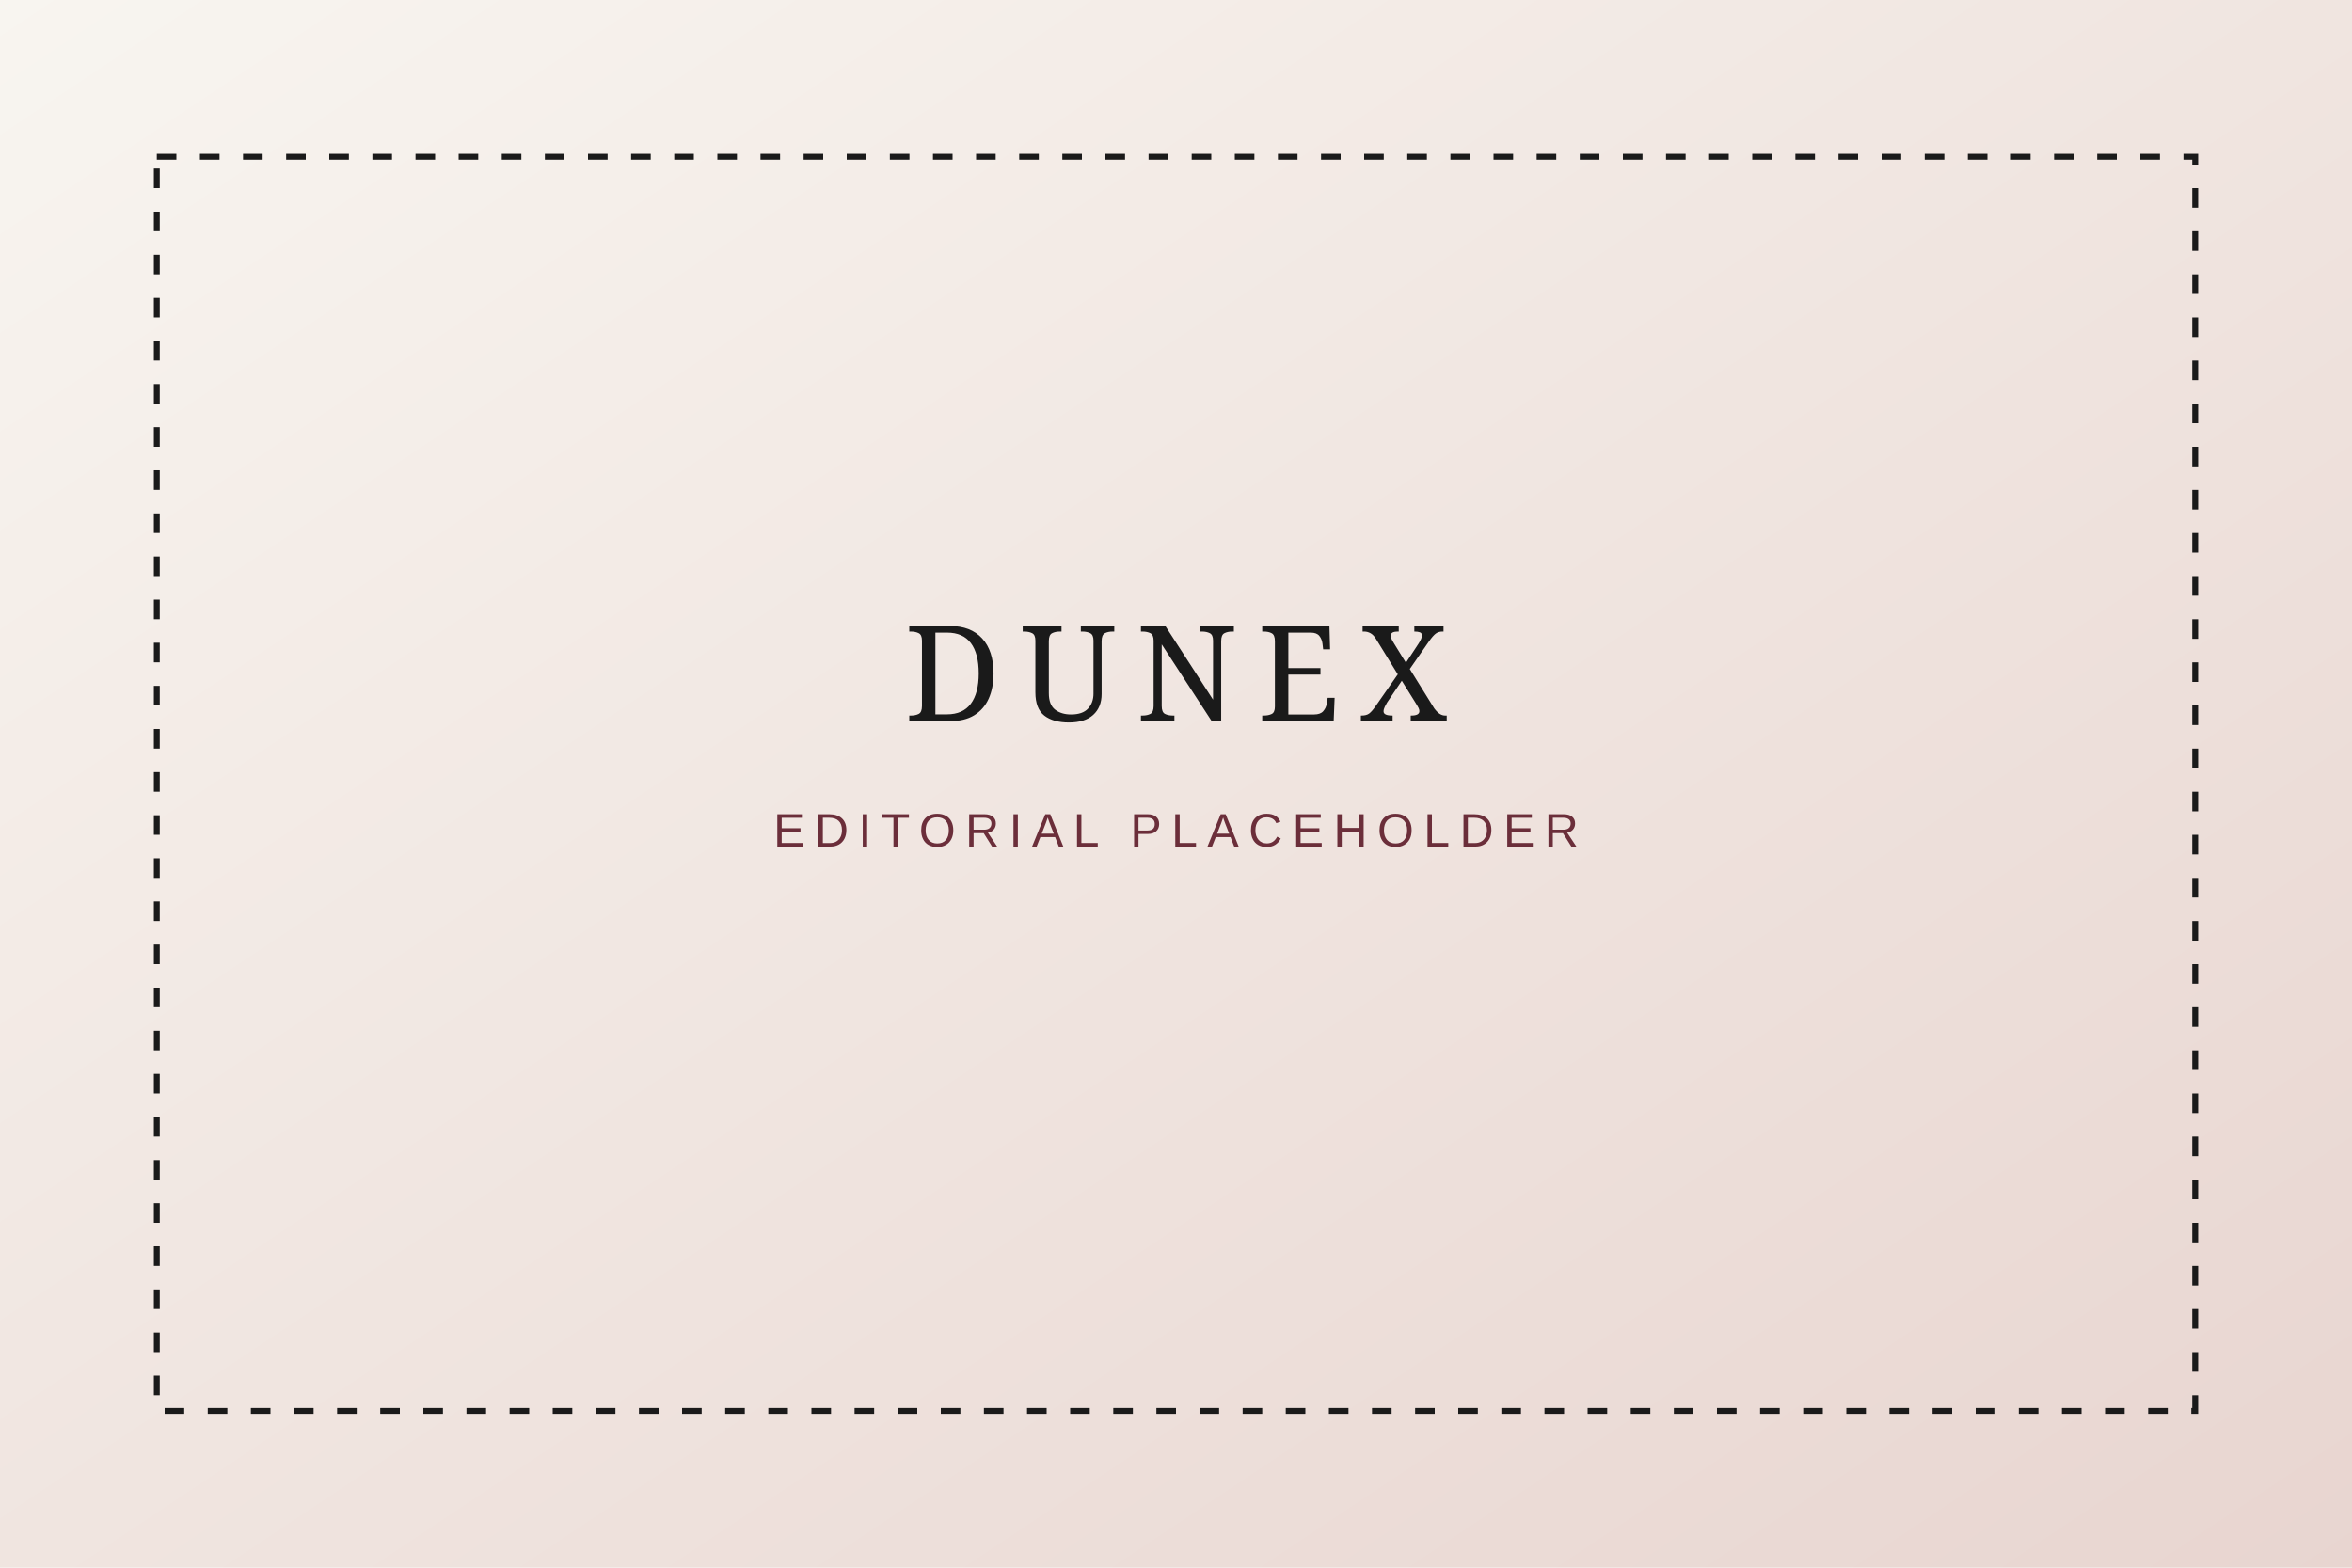
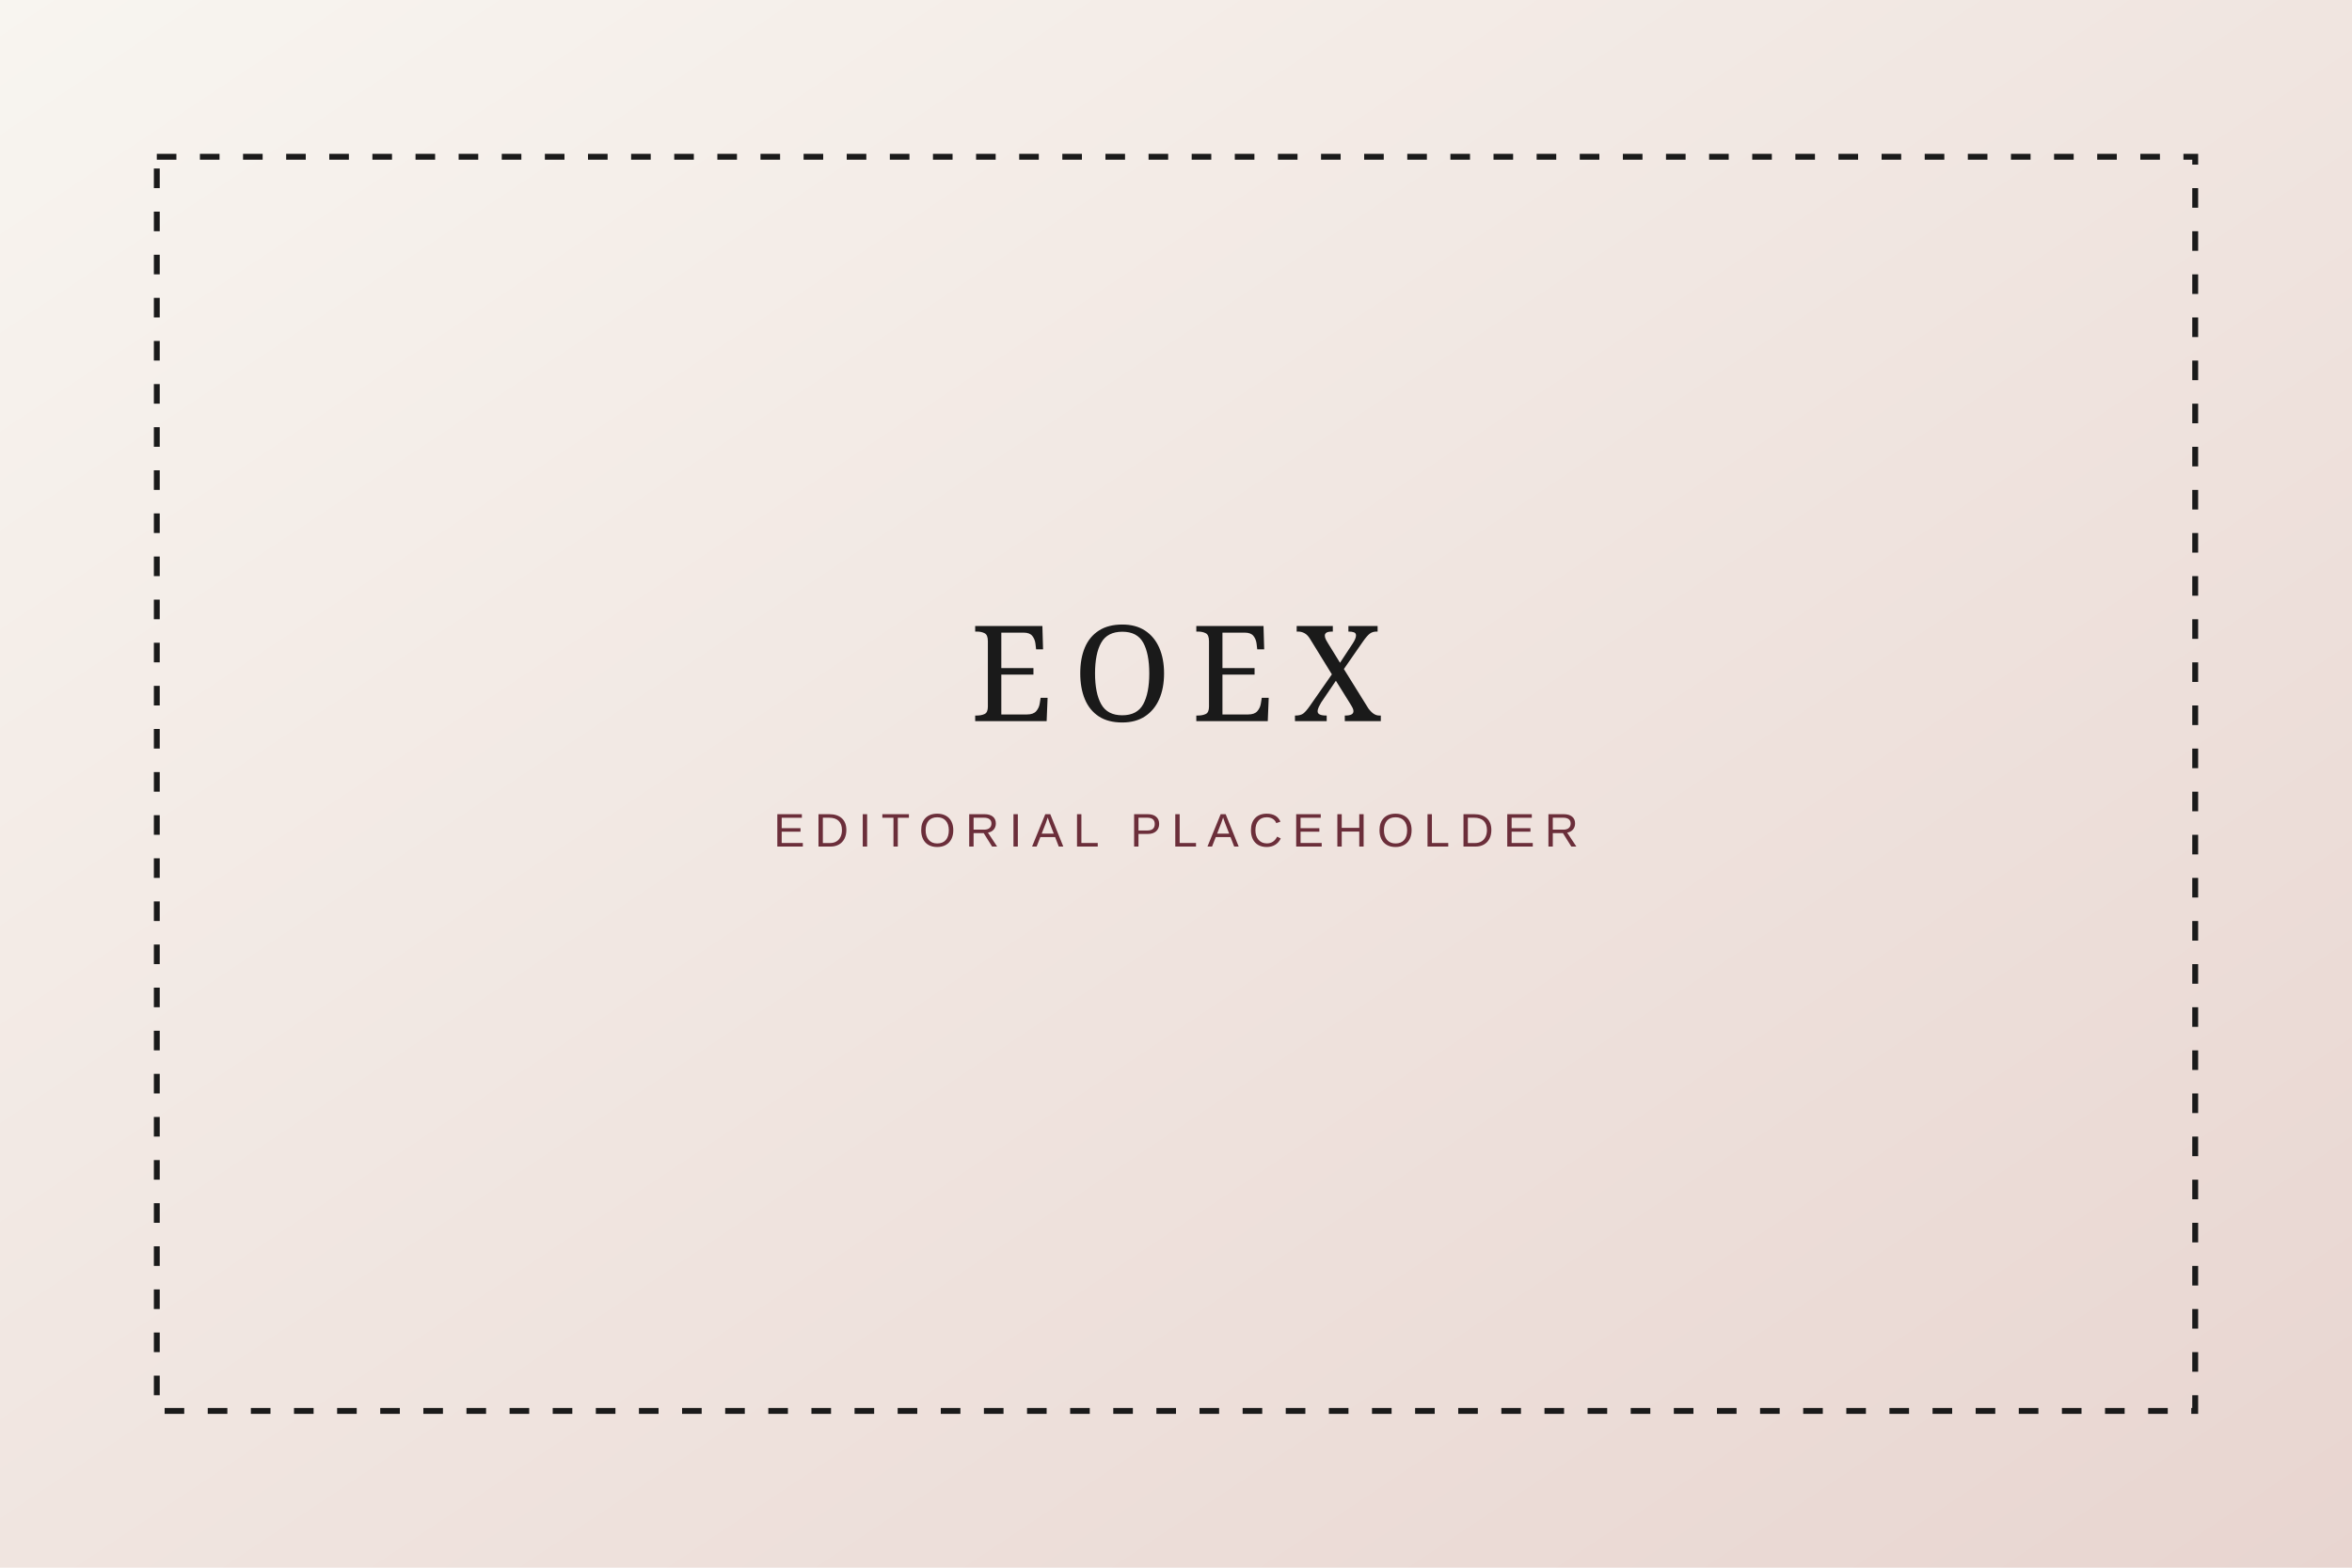
<svg xmlns="http://www.w3.org/2000/svg" width="1200" height="800" viewBox="0 0 1200 800" role="img" aria-label="Editorial placeholder">
  <defs>
    <linearGradient id="g" x1="0" y1="0" x2="1" y2="1">
      <stop offset="0%" stop-color="#f8f5f0" />
      <stop offset="100%" stop-color="#e8d5d0" />
    </linearGradient>
  </defs>
  <rect width="1200" height="800" fill="url(#g)" />
  <rect x="80" y="80" width="1040" height="640" fill="none" stroke="#1a1a1a" stroke-width="3" stroke-dasharray="10 12" />
-   <text x="50%" y="46%" text-anchor="middle" fill="#1a1a1a" font-family="Georgia, serif" font-size="68" letter-spacing="10">DUNEX</text>
+   <text x="50%" y="46%" text-anchor="middle" fill="#1a1a1a" font-family="Georgia, serif" font-size="68" letter-spacing="10">EOEX</text>
  <text x="50%" y="54%" text-anchor="middle" fill="#6b2e3a" font-family="Arial, sans-serif" font-size="24" letter-spacing="5">EDITORIAL PLACEHOLDER</text>
</svg>
